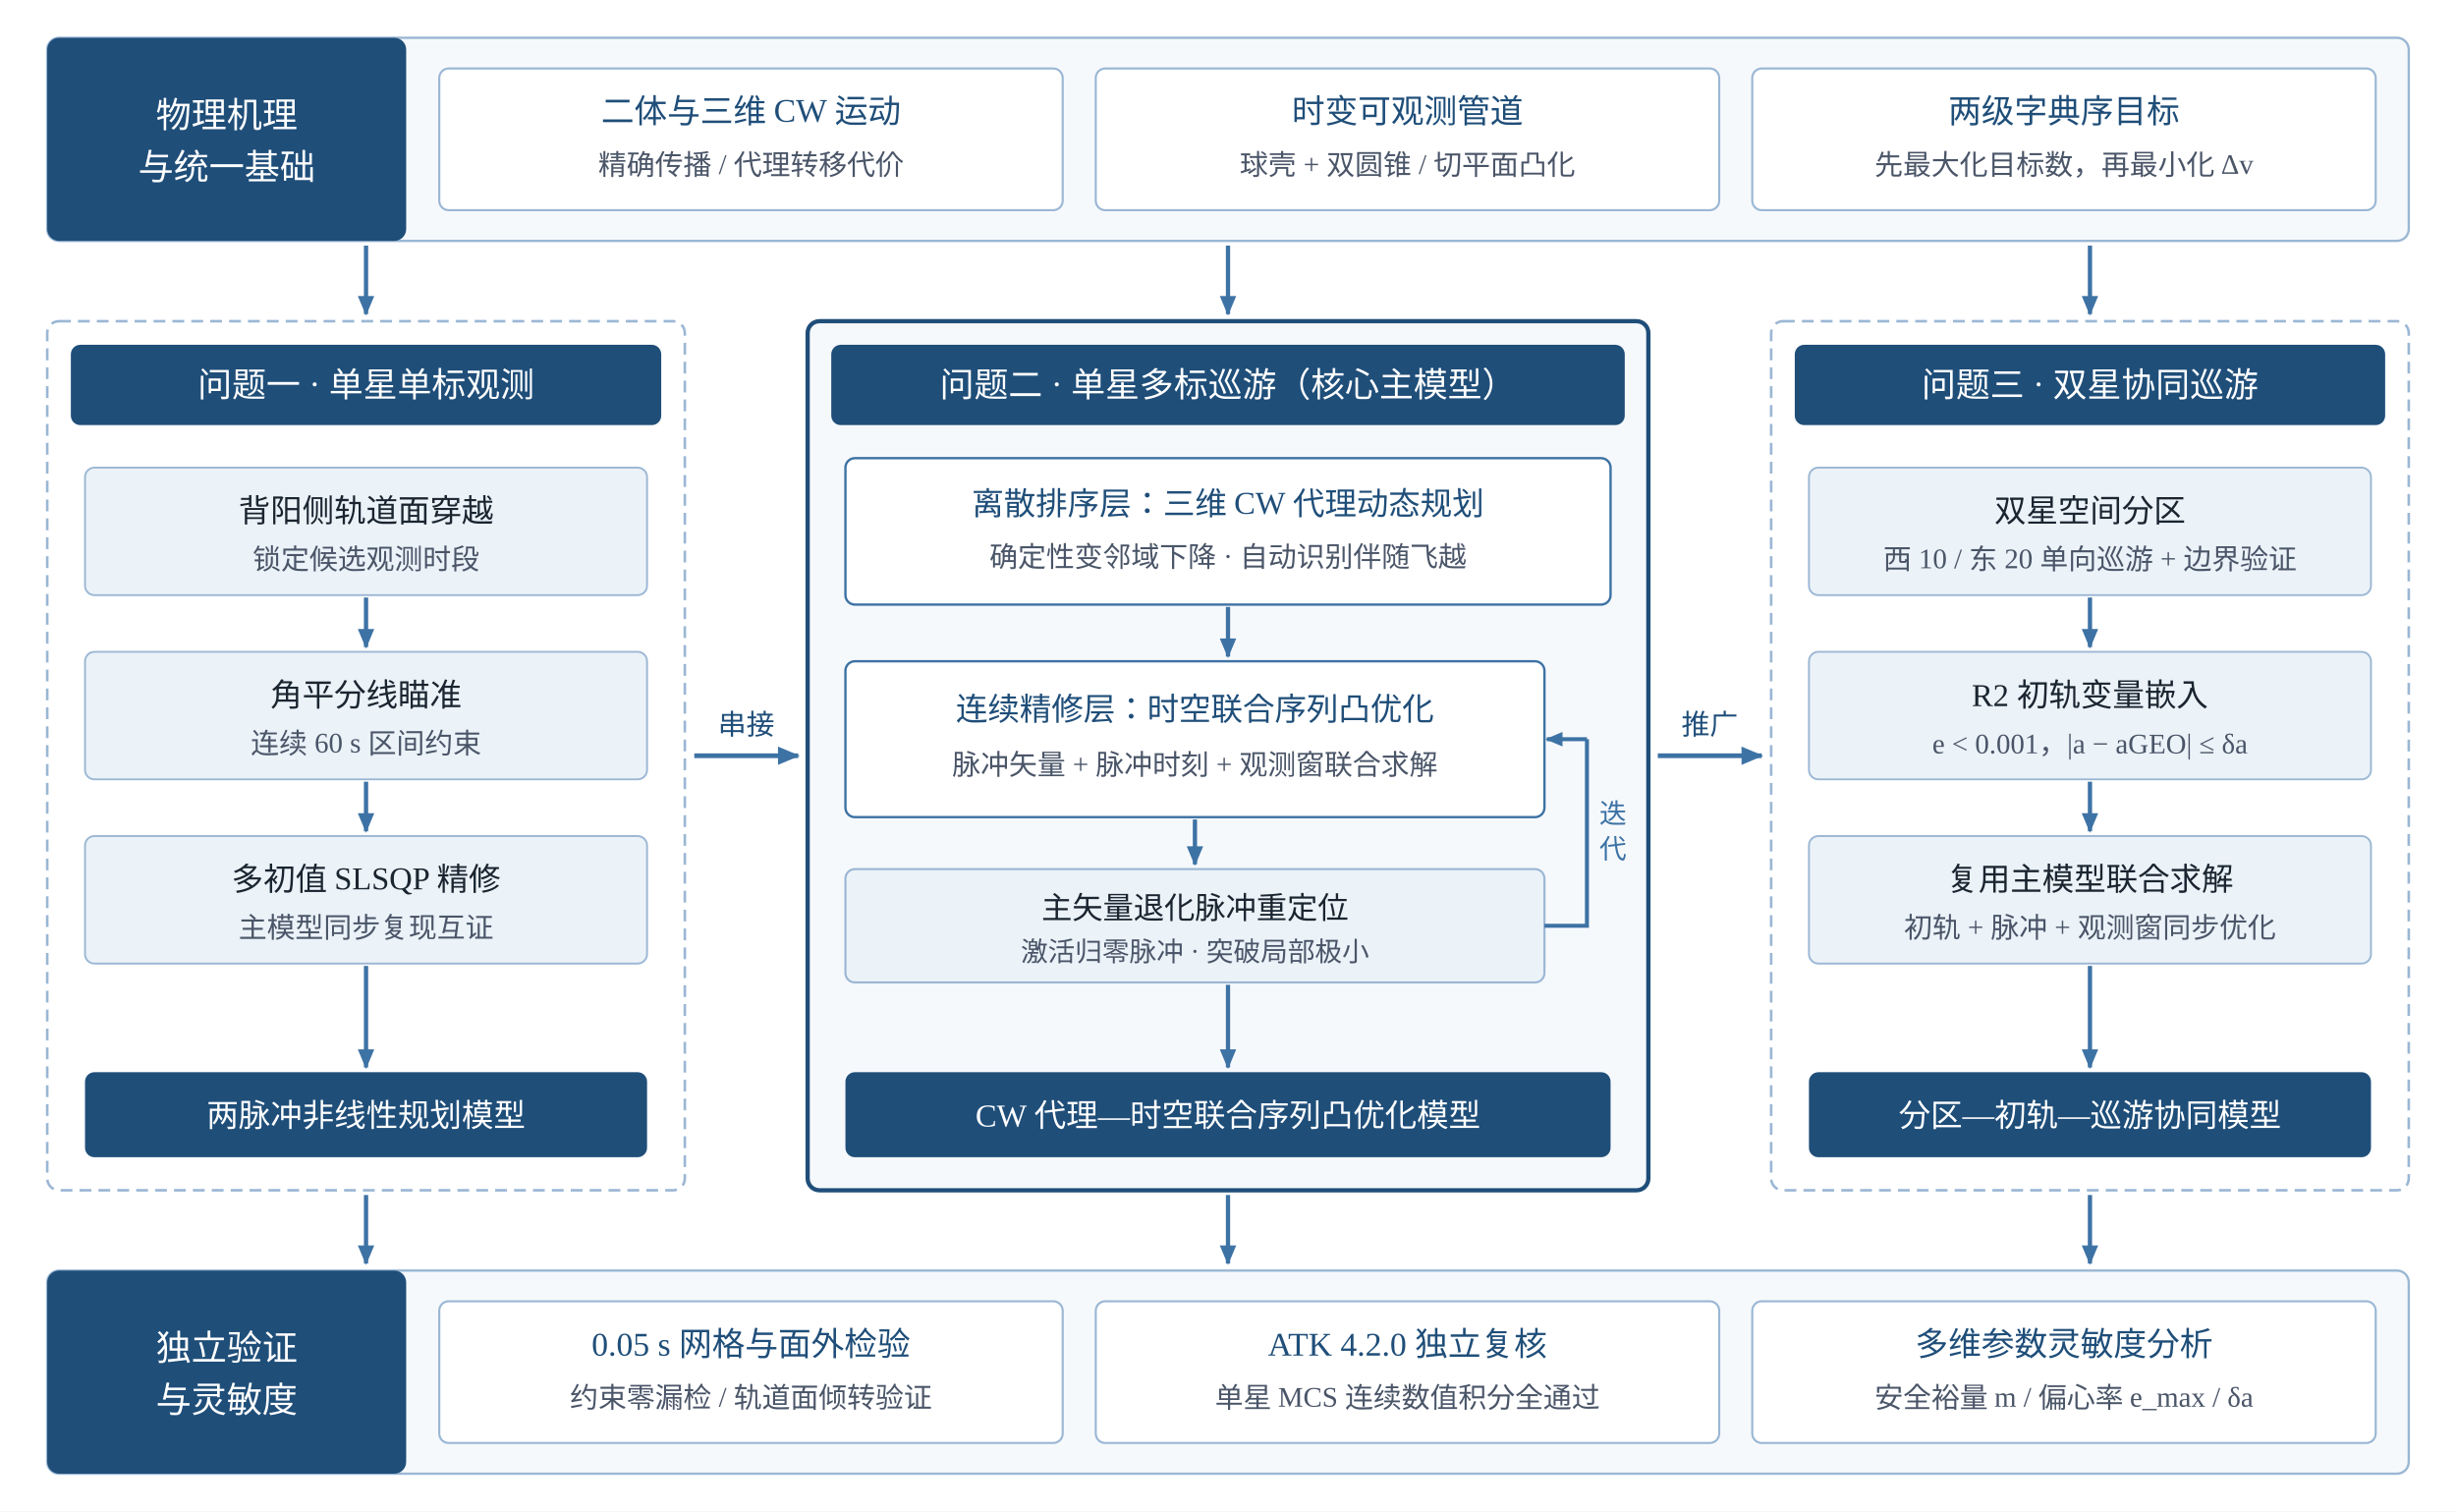
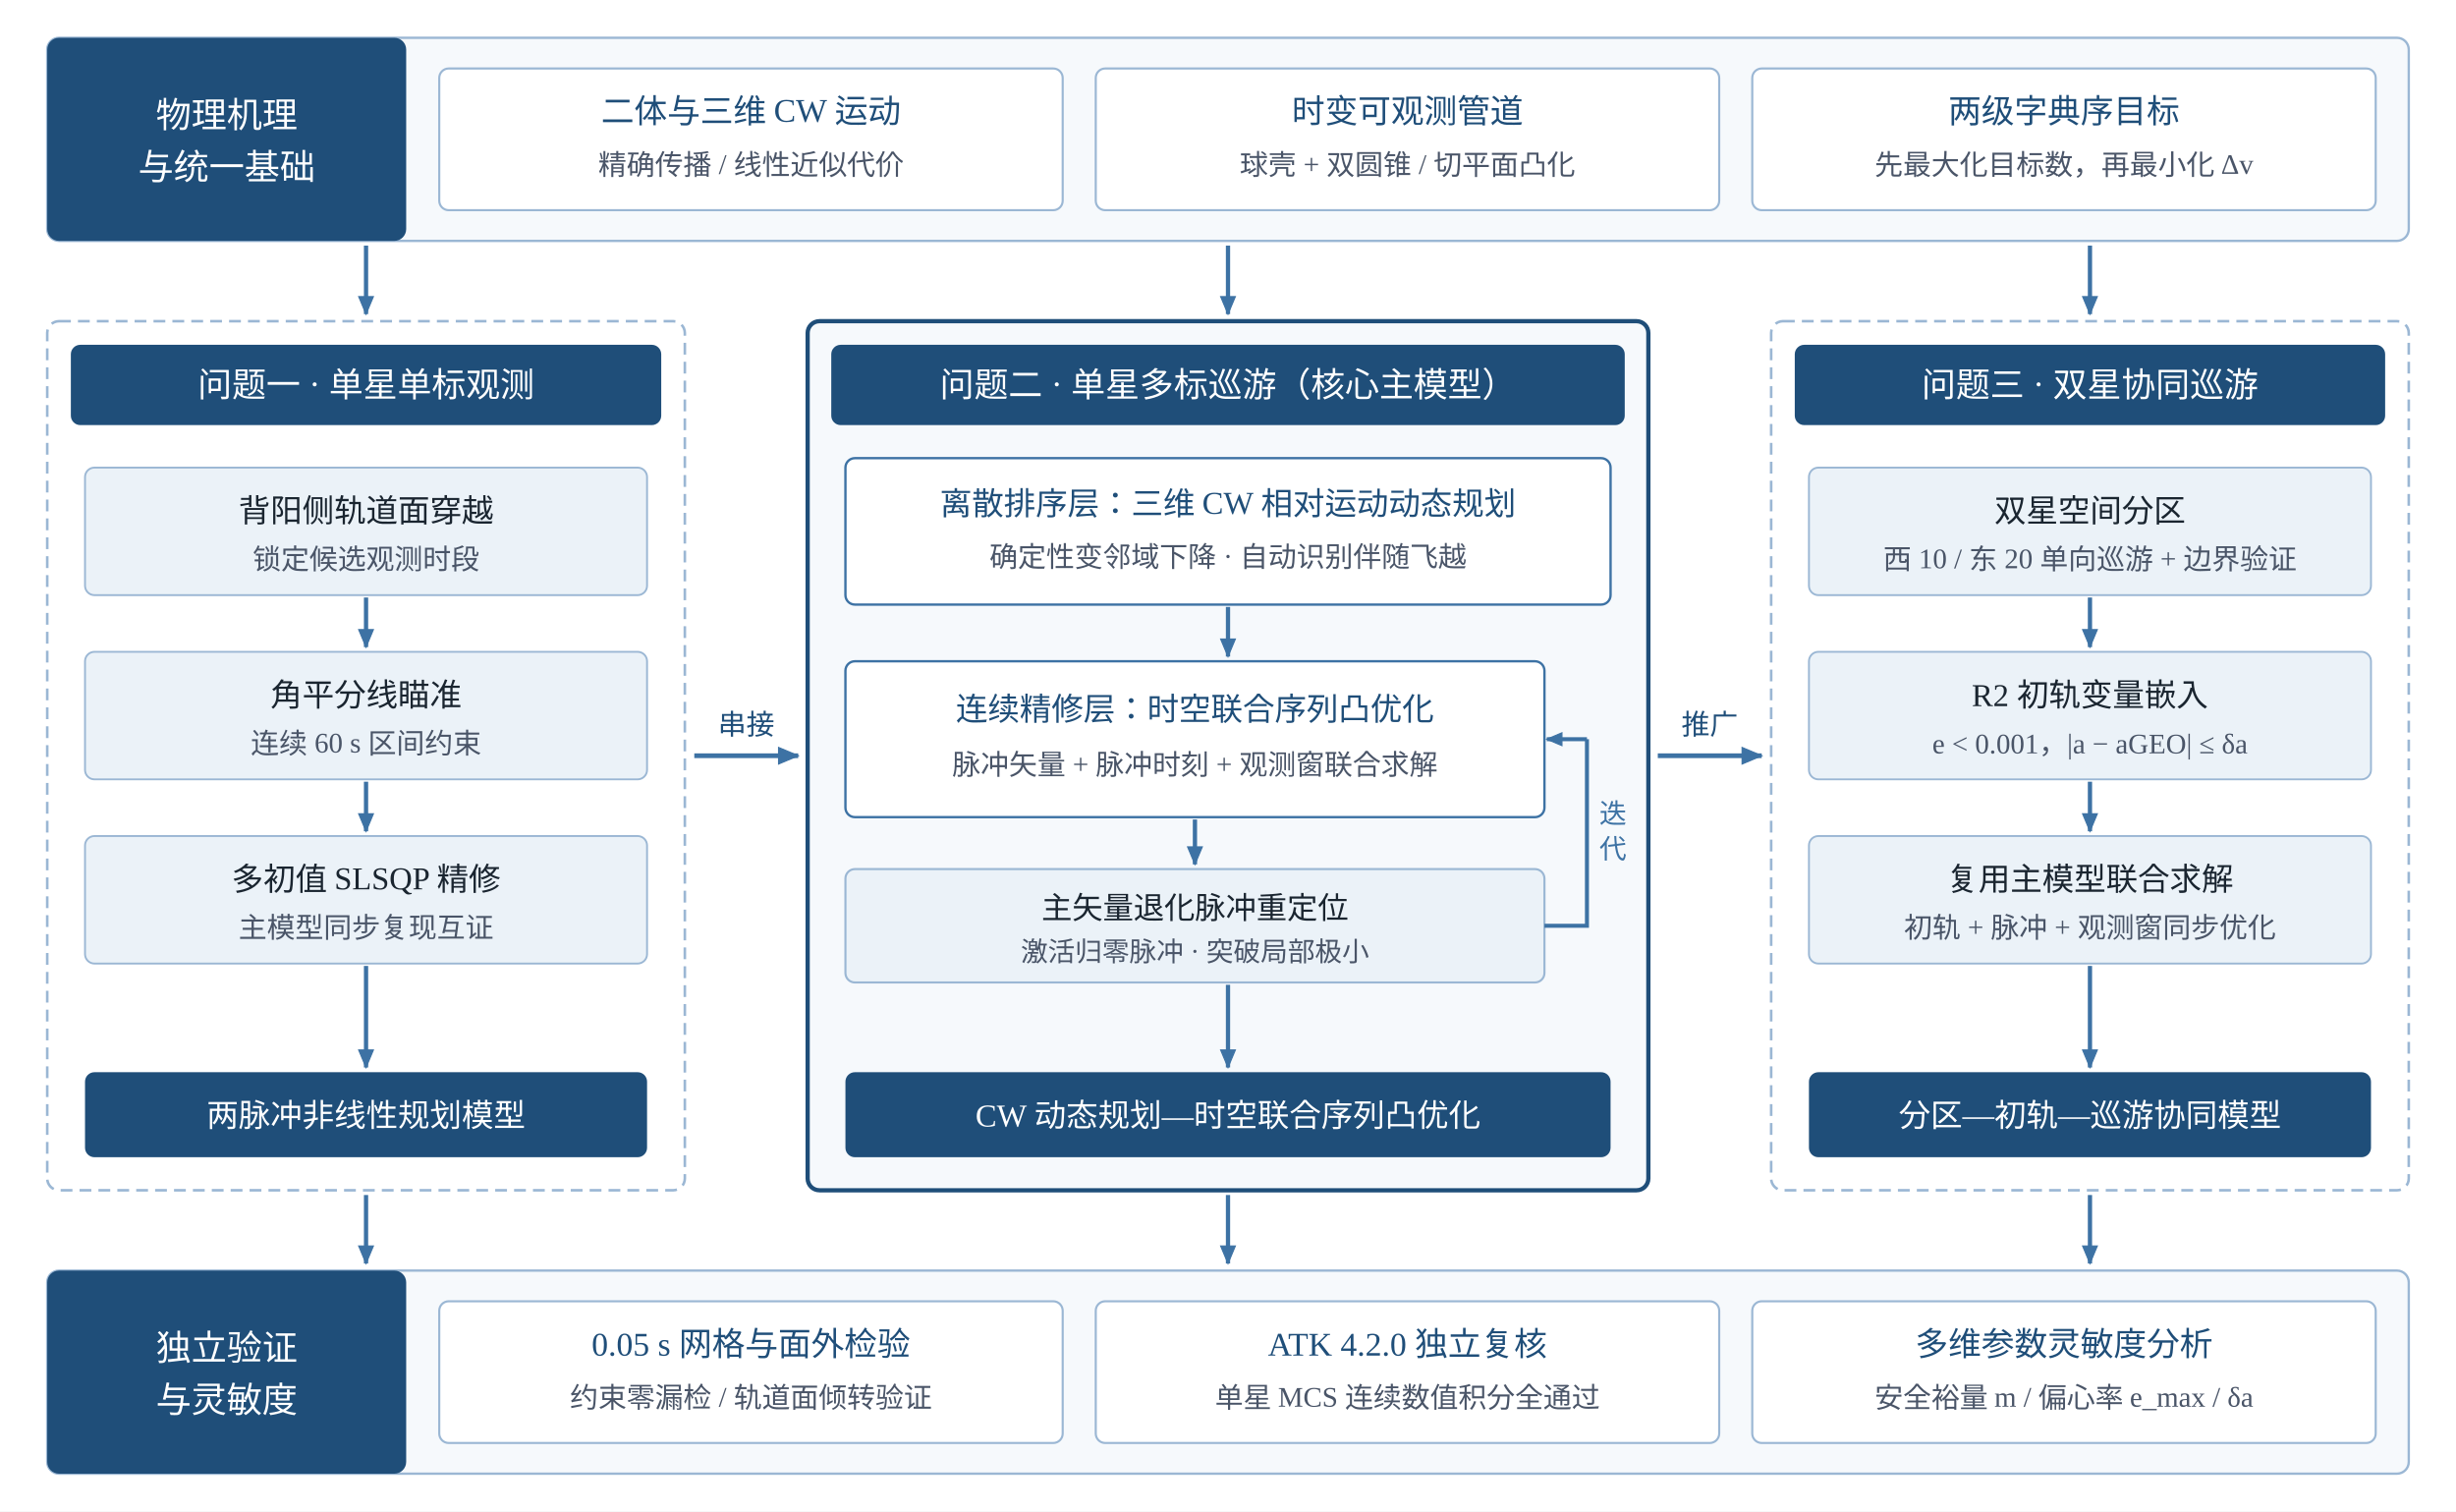
<svg xmlns="http://www.w3.org/2000/svg" width="1040" height="640" viewBox="0 0 1040 640">
  <rect x="0" y="0" width="1040" height="640" fill="#FFFFFF" />
  <rect x="20.0" y="16.0" width="1000.0" height="86.0" rx="5" ry="5" fill="#F6F9FC" stroke="#9BB7D4" stroke-width="1.0" />
  <rect x="20.0" y="16.0" width="152.0" height="86.0" rx="5" ry="5" fill="#1F4E79" stroke="none" stroke-width="1.0" />
  <text x="96.0" y="54.0" font-family="SimSun, Times New Roman" font-size="15" text-anchor="middle" fill="#FFFFFF">物理机理</text>
  <text x="96.0" y="76.0" font-family="SimSun, Times New Roman" font-size="15" text-anchor="middle" fill="#FFFFFF">与统一基础</text>
  <rect x="186.0" y="29.0" width="264.0" height="60.0" rx="4" ry="4" fill="#FFFFFF" stroke="#9BB7D4" stroke-width="0.9" />
  <text x="318.0" y="52.0" font-family="SimSun, Times New Roman" font-size="14" text-anchor="middle" fill="#1F4E79">二体与三维 CW 运动</text>
-   <text x="318.0" y="74.0" font-family="SimSun, Times New Roman" font-size="12" text-anchor="middle" fill="#4A5568">精确传播 / 代理转移代价</text>
+   <text x="318.0" y="74.0" font-family="SimSun, Times New Roman" font-size="12" text-anchor="middle" fill="#4A5568">精确传播 / 线性近似代价</text>
  <rect x="464.0" y="29.0" width="264.0" height="60.0" rx="4" ry="4" fill="#FFFFFF" stroke="#9BB7D4" stroke-width="0.9" />
  <text x="596.0" y="52.0" font-family="SimSun, Times New Roman" font-size="14" text-anchor="middle" fill="#1F4E79">时变可观测管道</text>
  <text x="596.0" y="74.0" font-family="SimSun, Times New Roman" font-size="12" text-anchor="middle" fill="#4A5568">球壳 + 双圆锥 / 切平面凸化</text>
  <rect x="742.0" y="29.0" width="264.0" height="60.0" rx="4" ry="4" fill="#FFFFFF" stroke="#9BB7D4" stroke-width="0.9" />
  <text x="874.0" y="52.0" font-family="SimSun, Times New Roman" font-size="14" text-anchor="middle" fill="#1F4E79">两级字典序目标</text>
  <text x="874.0" y="74.0" font-family="SimSun, Times New Roman" font-size="12" text-anchor="middle" fill="#4A5568">先最大化目标数，再最小化 Δv</text>
  <line x1="155.0" y1="104.0" x2="155.0" y2="133.0" stroke="#3D72A4" stroke-width="1.8" />
  <polygon points="155.0,133.0 151.9,125.6 158.1,125.6" fill="#3D72A4" stroke="#3D72A4" stroke-width="0.5" />
  <line x1="520.0" y1="104.0" x2="520.0" y2="133.0" stroke="#3D72A4" stroke-width="1.8" />
  <polygon points="520.0,133.0 516.9,125.6 523.1,125.6" fill="#3D72A4" stroke="#3D72A4" stroke-width="0.5" />
  <line x1="885.0" y1="104.0" x2="885.0" y2="133.0" stroke="#3D72A4" stroke-width="1.8" />
  <polygon points="885.0,133.0 881.9,125.6 888.1,125.6" fill="#3D72A4" stroke="#3D72A4" stroke-width="0.5" />
  <rect x="20.0" y="136.0" width="270.0" height="368.0" rx="5" ry="5" fill="#FFFFFF" stroke="#9BB7D4" stroke-width="1.1" stroke-dasharray="5,3" />
  <rect x="30.0" y="146.0" width="250.0" height="34.0" rx="4" ry="4" fill="#1F4E79" stroke="none" stroke-width="1.0" />
  <text x="155.0" y="168.0" font-family="SimSun, Times New Roman" font-size="14.5" text-anchor="middle" fill="#FFFFFF">问题一 · 单星单标观测</text>
  <rect x="36.0" y="198.0" width="238.0" height="54.0" rx="4" ry="4" fill="#EBF2F8" stroke="#9BB7D4" stroke-width="0.8" />
  <text x="155.0" y="221.0" font-family="SimSun, Times New Roman" font-size="13.5" text-anchor="middle" fill="#1A2530">背阳侧轨道面穿越</text>
  <text x="155.0" y="241.0" font-family="SimSun, Times New Roman" font-size="12" text-anchor="middle" fill="#4A5568">锁定候选观测时段</text>
  <line x1="155.0" y1="253.0" x2="155.0" y2="274.0" stroke="#3D72A4" stroke-width="1.8" />
  <polygon points="155.0,274.0 151.9,266.6 158.1,266.6" fill="#3D72A4" stroke="#3D72A4" stroke-width="0.5" />
  <rect x="36.0" y="276.0" width="238.0" height="54.0" rx="4" ry="4" fill="#EBF2F8" stroke="#9BB7D4" stroke-width="0.8" />
  <text x="155.0" y="299.0" font-family="SimSun, Times New Roman" font-size="13.5" text-anchor="middle" fill="#1A2530">角平分线瞄准</text>
  <text x="155.0" y="319.0" font-family="SimSun, Times New Roman" font-size="12" text-anchor="middle" fill="#4A5568">连续 60 s 区间约束</text>
  <line x1="155.0" y1="331.0" x2="155.0" y2="352.0" stroke="#3D72A4" stroke-width="1.8" />
  <polygon points="155.0,352.0 151.9,344.6 158.1,344.6" fill="#3D72A4" stroke="#3D72A4" stroke-width="0.5" />
  <rect x="36.0" y="354.0" width="238.0" height="54.0" rx="4" ry="4" fill="#EBF2F8" stroke="#9BB7D4" stroke-width="0.8" />
  <text x="155.0" y="377.0" font-family="SimSun, Times New Roman" font-size="13.5" text-anchor="middle" fill="#1A2530">多初值 SLSQP 精修</text>
  <text x="155.0" y="397.0" font-family="SimSun, Times New Roman" font-size="12" text-anchor="middle" fill="#4A5568">主模型同步复现互证</text>
  <line x1="155.0" y1="409.0" x2="155.0" y2="452.0" stroke="#3D72A4" stroke-width="1.8" />
  <polygon points="155.0,452.0 151.9,444.6 158.1,444.6" fill="#3D72A4" stroke="#3D72A4" stroke-width="0.5" />
  <rect x="36.0" y="454.0" width="238.0" height="36.0" rx="4" ry="4" fill="#1F4E79" stroke="none" stroke-width="1.0" />
  <text x="155.0" y="477.0" font-family="SimSun, Times New Roman" font-size="13.5" text-anchor="middle" fill="#FFFFFF">两脉冲非线性规划模型</text>
  <rect x="342.0" y="136.0" width="356.0" height="368.0" rx="5" ry="5" fill="#F6F9FC" stroke="#1F4E79" stroke-width="1.8" />
  <rect x="352.0" y="146.0" width="336.0" height="34.0" rx="4" ry="4" fill="#1F4E79" stroke="none" stroke-width="1.0" />
  <text x="520.0" y="168.0" font-family="SimSun, Times New Roman" font-size="14.5" text-anchor="middle" fill="#FFFFFF">问题二 · 单星多标巡游（核心主模型）</text>
  <rect x="358.0" y="194.0" width="324.0" height="62.0" rx="4" ry="4" fill="#FFFFFF" stroke="#3D72A4" stroke-width="1.0" />
-   <text x="520.0" y="218.0" font-family="SimSun, Times New Roman" font-size="13.5" text-anchor="middle" fill="#1F4E79">离散排序层：三维 CW 代理动态规划</text>
+   <text x="520.0" y="218.0" font-family="SimSun, Times New Roman" font-size="13.5" text-anchor="middle" fill="#1F4E79">离散排序层：三维 CW 相对运动动态规划</text>
  <text x="520.0" y="240.0" font-family="SimSun, Times New Roman" font-size="12" text-anchor="middle" fill="#4A5568">确定性变邻域下降 · 自动识别伴随飞越</text>
  <line x1="520.0" y1="257.0" x2="520.0" y2="278.0" stroke="#3D72A4" stroke-width="1.8" />
  <polygon points="520.0,278.0 516.9,270.6 523.1,270.6" fill="#3D72A4" stroke="#3D72A4" stroke-width="0.5" />
  <rect x="358.0" y="280.0" width="296.0" height="66.0" rx="4" ry="4" fill="#FFFFFF" stroke="#3D72A4" stroke-width="1.0" />
  <text x="506.0" y="305.0" font-family="SimSun, Times New Roman" font-size="13.5" text-anchor="middle" fill="#1F4E79">连续精修层：时空联合序列凸优化</text>
  <text x="506.0" y="328.0" font-family="SimSun, Times New Roman" font-size="12" text-anchor="middle" fill="#4A5568">脉冲矢量 + 脉冲时刻 + 观测窗联合求解</text>
  <line x1="506.0" y1="347.0" x2="506.0" y2="366.0" stroke="#3D72A4" stroke-width="1.8" />
  <polygon points="506.0,366.0 502.9,358.6 509.1,358.6" fill="#3D72A4" stroke="#3D72A4" stroke-width="0.5" />
  <rect x="358.0" y="368.0" width="296.0" height="48.0" rx="4" ry="4" fill="#EBF2F8" stroke="#9BB7D4" stroke-width="0.9" />
  <text x="506.0" y="389.0" font-family="SimSun, Times New Roman" font-size="13" text-anchor="middle" fill="#1A2530">主矢量退化脉冲重定位</text>
  <text x="506.0" y="407.0" font-family="SimSun, Times New Roman" font-size="11.5" text-anchor="middle" fill="#4A5568">激活归零脉冲 · 突破局部极小</text>
  <polyline points="654.0,392.0 672.0,392.0 672.0,313.0" fill="none" stroke="#3D72A4" stroke-width="1.7" />
  <line x1="672.0" y1="313.0" x2="655.0" y2="313.0" stroke="#3D72A4" stroke-width="1.7" />
  <polygon points="655.0,313.0 661.4,310.3 661.4,315.7" fill="#3D72A4" stroke="#3D72A4" stroke-width="0.5" />
  <text x="683.0" y="348.5" font-family="SimSun, Times New Roman" font-size="11.5" text-anchor="middle" fill="#3D72A4">迭</text>
  <text x="683.0" y="363.5" font-family="SimSun, Times New Roman" font-size="11.5" text-anchor="middle" fill="#3D72A4">代</text>
  <line x1="520.0" y1="417.0" x2="520.0" y2="452.0" stroke="#3D72A4" stroke-width="1.8" />
  <polygon points="520.0,452.0 516.9,444.6 523.1,444.6" fill="#3D72A4" stroke="#3D72A4" stroke-width="0.5" />
  <rect x="358.0" y="454.0" width="324.0" height="36.0" rx="4" ry="4" fill="#1F4E79" stroke="none" stroke-width="1.0" />
-   <text x="520.0" y="477.0" font-family="SimSun, Times New Roman" font-size="13.5" text-anchor="middle" fill="#FFFFFF">CW 代理—时空联合序列凸优化模型</text>
+   <text x="520.0" y="477.0" font-family="SimSun, Times New Roman" font-size="13.5" text-anchor="middle" fill="#FFFFFF">CW 动态规划—时空联合序列凸优化</text>
  <rect x="750.0" y="136.0" width="270.0" height="368.0" rx="5" ry="5" fill="#FFFFFF" stroke="#9BB7D4" stroke-width="1.1" stroke-dasharray="5,3" />
  <rect x="760.0" y="146.0" width="250.0" height="34.0" rx="4" ry="4" fill="#1F4E79" stroke="none" stroke-width="1.0" />
  <text x="885.0" y="168.0" font-family="SimSun, Times New Roman" font-size="14.5" text-anchor="middle" fill="#FFFFFF">问题三 · 双星协同巡游</text>
  <rect x="766.0" y="198.0" width="238.0" height="54.0" rx="4" ry="4" fill="#EBF2F8" stroke="#9BB7D4" stroke-width="0.8" />
  <text x="885.0" y="221.0" font-family="SimSun, Times New Roman" font-size="13.5" text-anchor="middle" fill="#1A2530">双星空间分区</text>
  <text x="885.0" y="241.0" font-family="SimSun, Times New Roman" font-size="12" text-anchor="middle" fill="#4A5568">西 10 / 东 20 单向巡游 + 边界验证</text>
  <line x1="885.0" y1="253.0" x2="885.0" y2="274.0" stroke="#3D72A4" stroke-width="1.8" />
  <polygon points="885.0,274.0 881.9,266.6 888.1,266.6" fill="#3D72A4" stroke="#3D72A4" stroke-width="0.5" />
  <rect x="766.0" y="276.0" width="238.0" height="54.0" rx="4" ry="4" fill="#EBF2F8" stroke="#9BB7D4" stroke-width="0.8" />
  <text x="885.0" y="299.0" font-family="SimSun, Times New Roman" font-size="13.5" text-anchor="middle" fill="#1A2530">R2 初轨变量嵌入</text>
  <text x="885.0" y="319.0" font-family="SimSun, Times New Roman" font-size="12" text-anchor="middle" fill="#4A5568">e &lt; 0.001，|a − aGEO| ≤ δa</text>
  <line x1="885.0" y1="331.0" x2="885.0" y2="352.0" stroke="#3D72A4" stroke-width="1.8" />
  <polygon points="885.0,352.0 881.9,344.6 888.1,344.6" fill="#3D72A4" stroke="#3D72A4" stroke-width="0.5" />
  <rect x="766.0" y="354.0" width="238.0" height="54.0" rx="4" ry="4" fill="#EBF2F8" stroke="#9BB7D4" stroke-width="0.8" />
  <text x="885.0" y="377.0" font-family="SimSun, Times New Roman" font-size="13.5" text-anchor="middle" fill="#1A2530">复用主模型联合求解</text>
  <text x="885.0" y="397.0" font-family="SimSun, Times New Roman" font-size="12" text-anchor="middle" fill="#4A5568">初轨 + 脉冲 + 观测窗同步优化</text>
  <line x1="885.0" y1="409.0" x2="885.0" y2="452.0" stroke="#3D72A4" stroke-width="1.8" />
  <polygon points="885.0,452.0 881.9,444.6 888.1,444.6" fill="#3D72A4" stroke="#3D72A4" stroke-width="0.5" />
  <rect x="766.0" y="454.0" width="238.0" height="36.0" rx="4" ry="4" fill="#1F4E79" stroke="none" stroke-width="1.0" />
  <text x="885.0" y="477.0" font-family="SimSun, Times New Roman" font-size="13.5" text-anchor="middle" fill="#FFFFFF">分区—初轨—巡游协同模型</text>
  <line x1="294.0" y1="320.0" x2="338.0" y2="320.0" stroke="#3D72A4" stroke-width="2.0" />
  <polygon points="338.0,320.0 329.7,323.5 329.7,316.5" fill="#3D72A4" stroke="#3D72A4" stroke-width="0.5" />
  <text x="316.0" y="311.0" font-family="SimSun, Times New Roman" font-size="12" text-anchor="middle" fill="#1F4E79">串接</text>
  <line x1="702.0" y1="320.0" x2="746.0" y2="320.0" stroke="#3D72A4" stroke-width="2.0" />
  <polygon points="746.0,320.0 737.7,323.5 737.7,316.5" fill="#3D72A4" stroke="#3D72A4" stroke-width="0.5" />
  <text x="724.0" y="311.0" font-family="SimSun, Times New Roman" font-size="12" text-anchor="middle" fill="#1F4E79">推广</text>
  <line x1="155.0" y1="506.0" x2="155.0" y2="535.0" stroke="#3D72A4" stroke-width="1.8" />
  <polygon points="155.0,535.0 151.9,527.6 158.1,527.6" fill="#3D72A4" stroke="#3D72A4" stroke-width="0.5" />
  <line x1="520.0" y1="506.0" x2="520.0" y2="535.0" stroke="#3D72A4" stroke-width="1.8" />
  <polygon points="520.0,535.0 516.9,527.6 523.1,527.6" fill="#3D72A4" stroke="#3D72A4" stroke-width="0.5" />
  <line x1="885.0" y1="506.0" x2="885.0" y2="535.0" stroke="#3D72A4" stroke-width="1.8" />
  <polygon points="885.0,535.0 881.9,527.6 888.1,527.6" fill="#3D72A4" stroke="#3D72A4" stroke-width="0.5" />
  <rect x="20.0" y="538.0" width="1000.0" height="86.0" rx="5" ry="5" fill="#F6F9FC" stroke="#9BB7D4" stroke-width="1.0" />
  <rect x="20.0" y="538.0" width="152.0" height="86.0" rx="5" ry="5" fill="#1F4E79" stroke="none" stroke-width="1.0" />
  <text x="96.0" y="576.0" font-family="SimSun, Times New Roman" font-size="15" text-anchor="middle" fill="#FFFFFF">独立验证</text>
  <text x="96.0" y="598.0" font-family="SimSun, Times New Roman" font-size="15" text-anchor="middle" fill="#FFFFFF">与灵敏度</text>
  <rect x="186.0" y="551.0" width="264.0" height="60.0" rx="4" ry="4" fill="#FFFFFF" stroke="#9BB7D4" stroke-width="0.9" />
  <text x="318.0" y="574.0" font-family="SimSun, Times New Roman" font-size="14" text-anchor="middle" fill="#1F4E79">0.05 s 网格与面外检验</text>
  <text x="318.0" y="596.0" font-family="SimSun, Times New Roman" font-size="12" text-anchor="middle" fill="#4A5568">约束零漏检 / 轨道面倾转验证</text>
  <rect x="464.0" y="551.0" width="264.0" height="60.0" rx="4" ry="4" fill="#FFFFFF" stroke="#9BB7D4" stroke-width="0.9" />
  <text x="596.0" y="574.0" font-family="SimSun, Times New Roman" font-size="14" text-anchor="middle" fill="#1F4E79">ATK 4.2.0 独立复核</text>
  <text x="596.0" y="596.0" font-family="SimSun, Times New Roman" font-size="12" text-anchor="middle" fill="#4A5568">单星 MCS 连续数值积分全通过</text>
  <rect x="742.0" y="551.0" width="264.0" height="60.0" rx="4" ry="4" fill="#FFFFFF" stroke="#9BB7D4" stroke-width="0.9" />
  <text x="874.0" y="574.0" font-family="SimSun, Times New Roman" font-size="14" text-anchor="middle" fill="#1F4E79">多维参数灵敏度分析</text>
  <text x="874.0" y="596.0" font-family="SimSun, Times New Roman" font-size="12" text-anchor="middle" fill="#4A5568">安全裕量 m / 偏心率 e_max / δa</text>
</svg>
